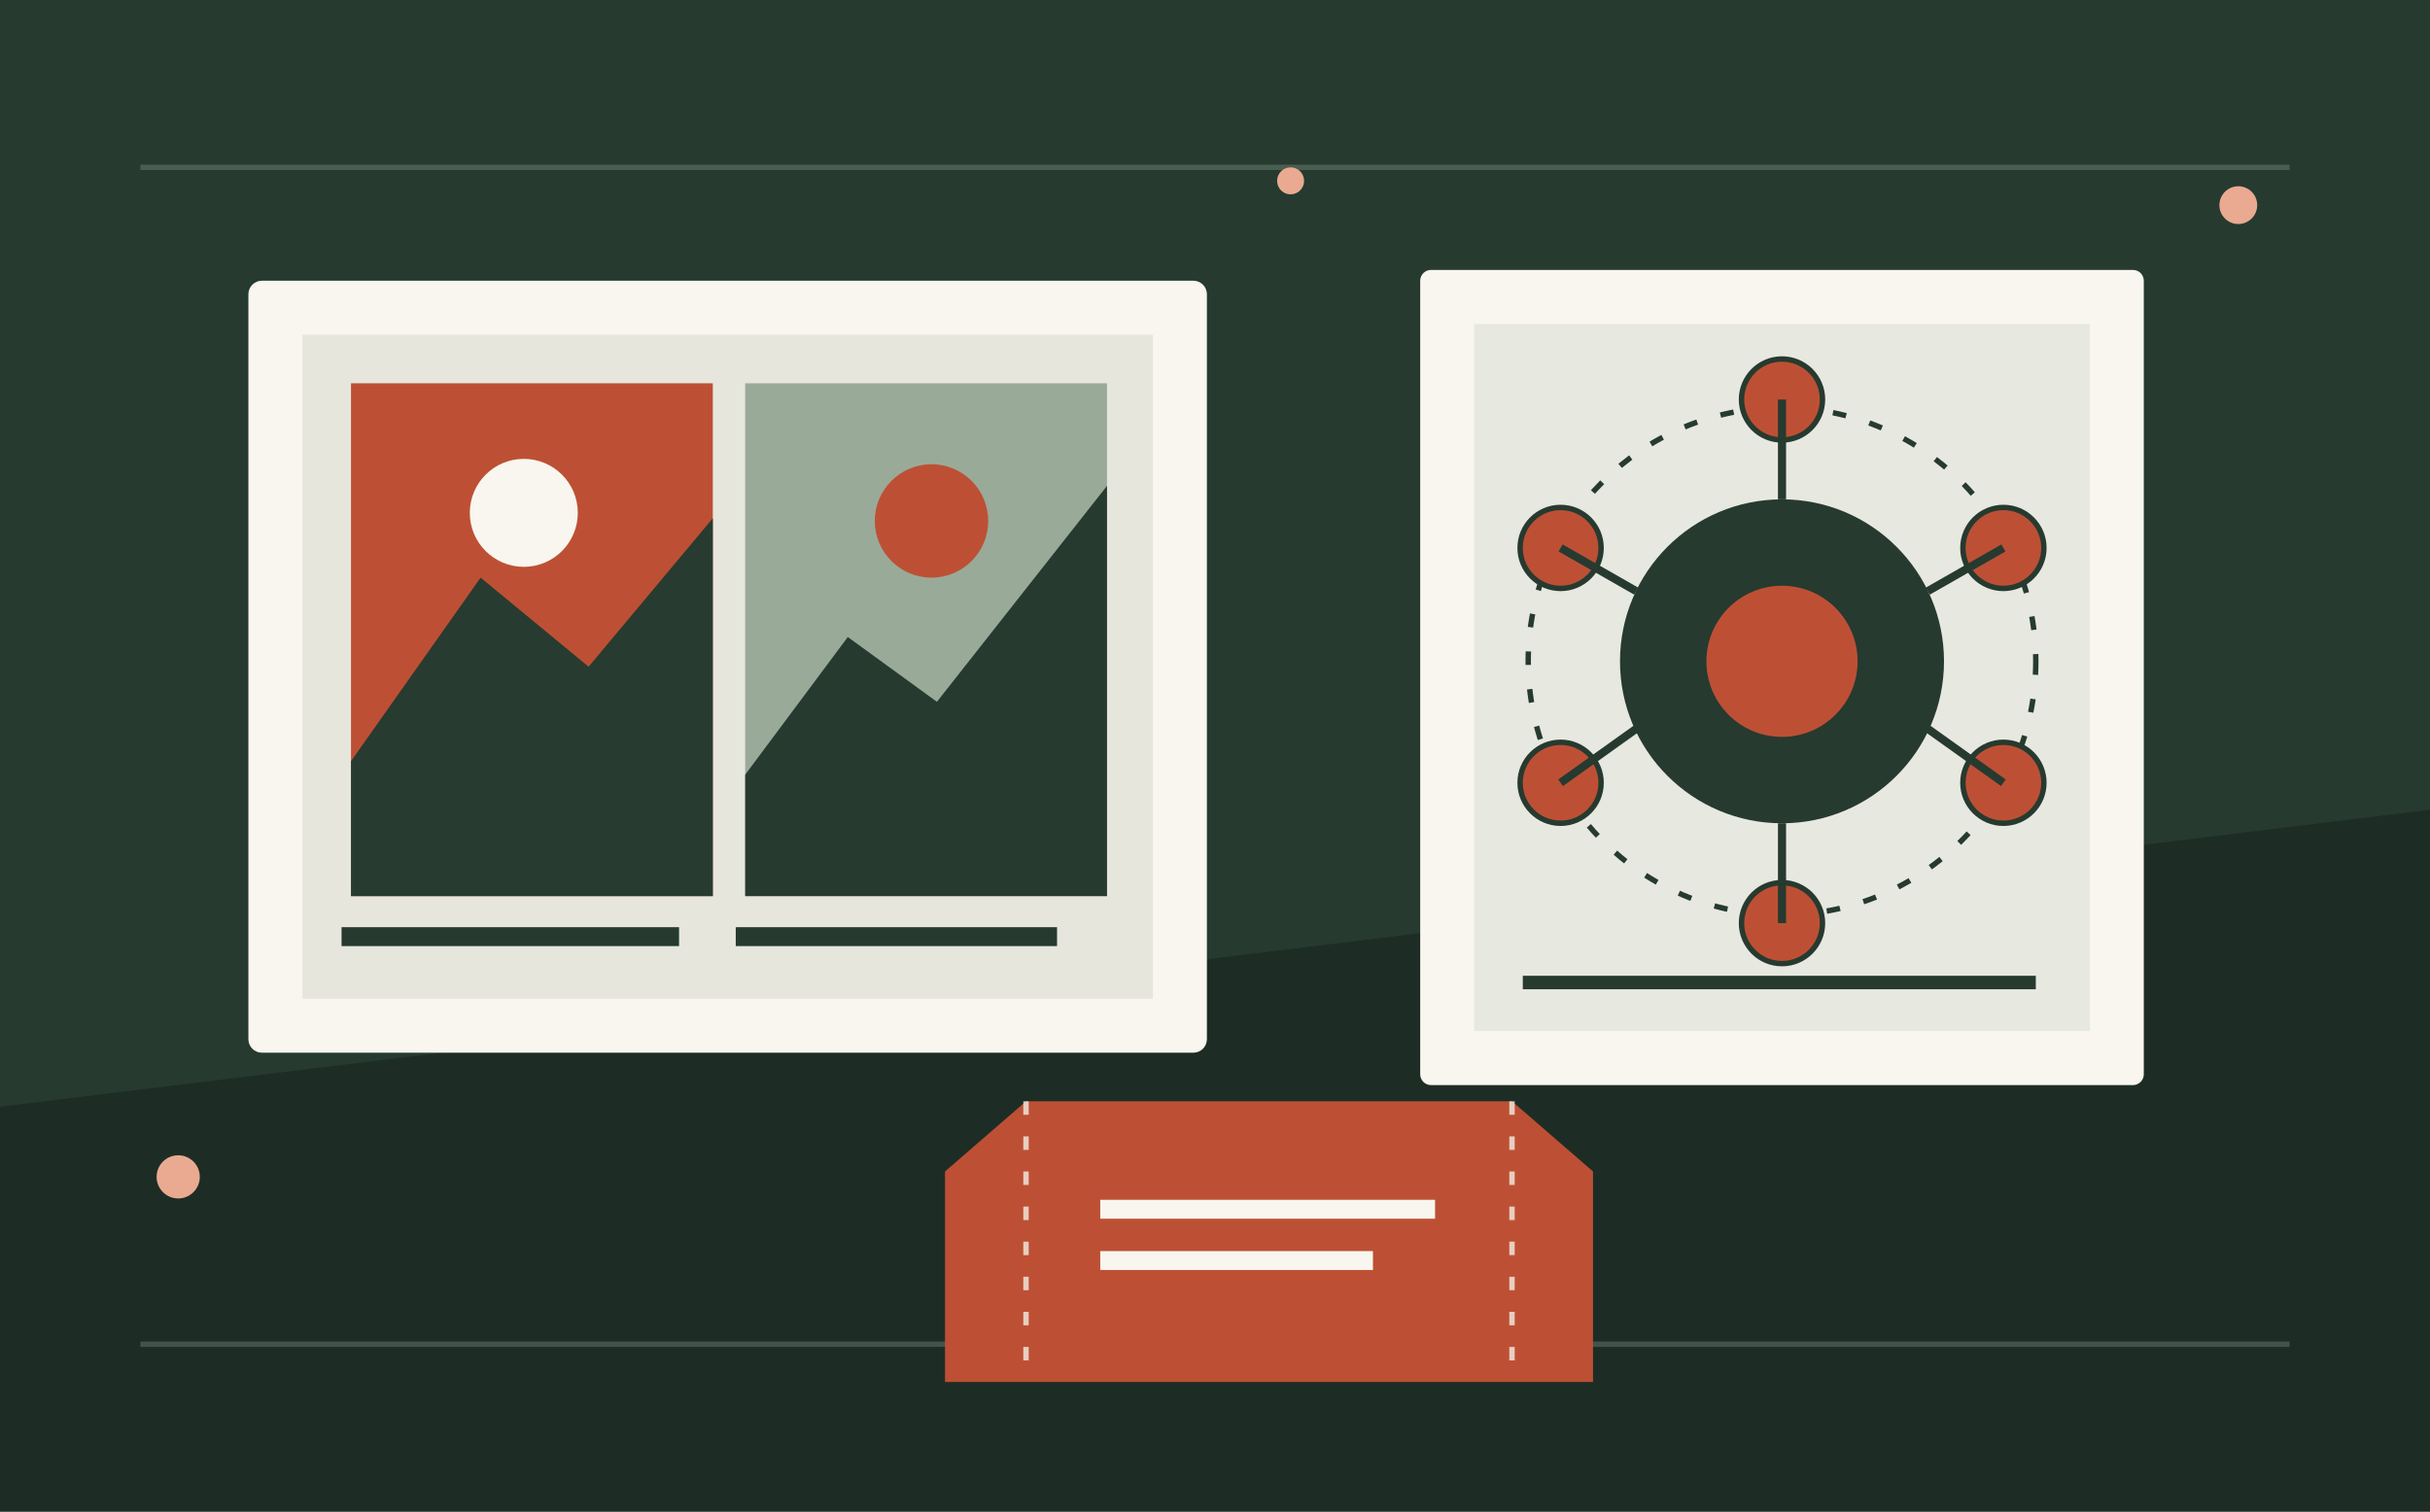
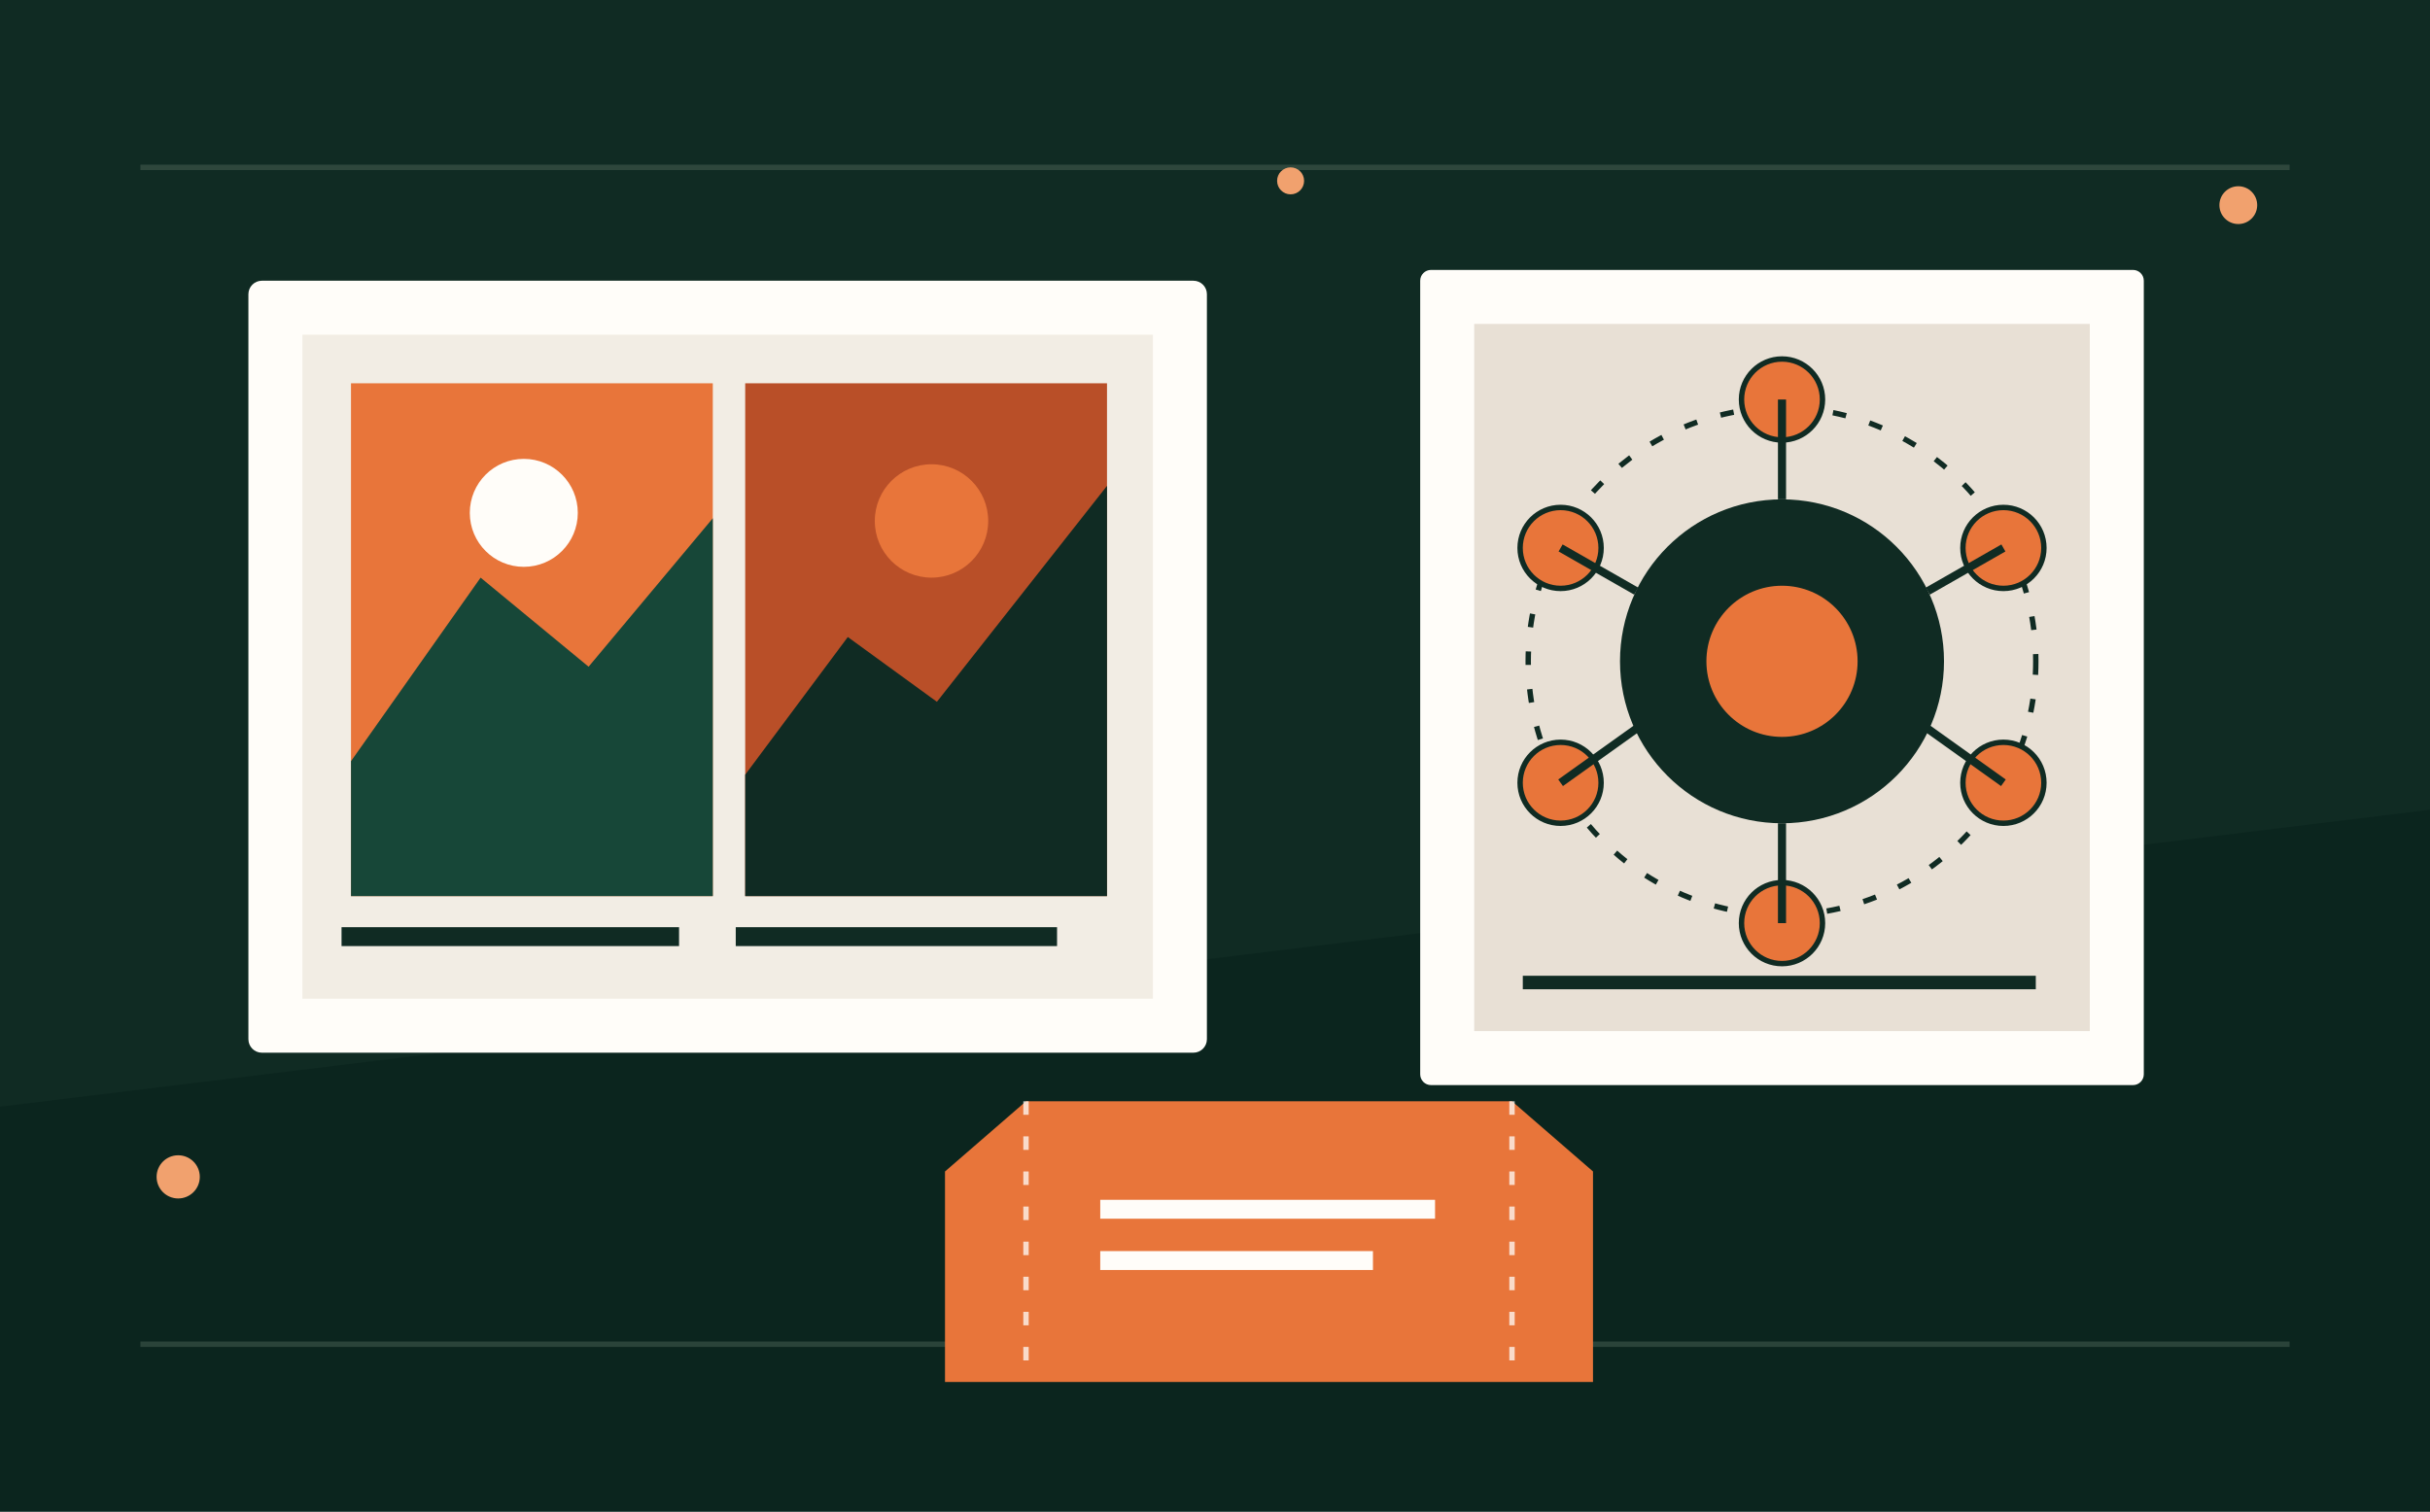
<svg xmlns="http://www.w3.org/2000/svg" viewBox="0 0 900 560" role="img" aria-label="AI 영화 추천 프로젝트를 표현한 편집 디자인 일러스트">
-   <rect width="900" height="560" fill="#263a30" />
-   <path d="M0 410 900 300V560H0Z" fill="#1d2d25" />
-   <path d="M52 62H848M52 498H848" stroke="#a9b7a8" stroke-opacity=".28" stroke-width="2" />
-   <g fill="#f8f6ee">
+   <rect width="900" height="560" fill="#102b23" />
+   <path d="M0 410 900 300V560H0Z" fill="#0b251e" />
+   <path d="M52 62H848M52 498H848" stroke="#7b8f7f" stroke-opacity=".28" stroke-width="2" />
+   <g fill="#fffdf9">
    <rect x="92" y="104" width="355" height="286" rx="5" />
-     <rect x="112" y="124" width="315" height="246" fill="#e6e6dc" />
-     <rect x="130" y="142" width="134" height="190" fill="#bd5034" />
-     <rect x="276" y="142" width="134" height="190" fill="#9aaa99" />
-     <path d="M130 282 178 214 218 247 264 192V332H130Z" fill="#273b30" />
-     <circle cx="194" cy="190" r="20" fill="#f8f6ee" />
-     <path d="M276 287 314 236 347 260 410 180V332H276Z" fill="#263a30" />
-     <circle cx="345" cy="193" r="21" fill="#bd5034" />
-     <path d="M130 347H248M276 347H388" stroke="#263a30" stroke-width="7" stroke-linecap="square" />
+     <rect x="112" y="124" width="315" height="246" fill="#f2ede4" />
+     <rect x="130" y="142" width="134" height="190" fill="#e8753a" />
+     <rect x="276" y="142" width="134" height="190" fill="#b94f28" />
+     <path d="M130 282 178 214 218 247 264 192V332H130Z" fill="#174738" />
+     <circle cx="194" cy="190" r="20" fill="#fffdf9" />
+     <path d="M276 287 314 236 347 260 410 180V332H276Z" fill="#102b23" />
+     <circle cx="345" cy="193" r="21" fill="#e8753a" />
+     <path d="M130 347H248M276 347H388" stroke="#102b23" stroke-width="7" stroke-linecap="square" />
  </g>
  <g transform="translate(526 100)">
-     <rect width="268" height="302" rx="4" fill="#f8f6ee" />
-     <rect x="20" y="20" width="228" height="262" fill="#e7e8df" />
-     <circle cx="134" cy="145" r="94" fill="none" stroke="#263a30" stroke-width="2" stroke-dasharray="5 9" />
-     <circle cx="134" cy="145" r="60" fill="#263a30" />
-     <circle cx="134" cy="145" r="28" fill="#bd5034" />
-     <g fill="#bd5034" stroke="#263a30" stroke-width="2">
+     <rect width="268" height="302" rx="4" fill="#fffdf9" />
+     <rect x="20" y="20" width="228" height="262" fill="#e8e0d5" />
+     <circle cx="134" cy="145" r="94" fill="none" stroke="#102b23" stroke-width="2" stroke-dasharray="5 9" />
+     <circle cx="134" cy="145" r="60" fill="#102b23" />
+     <circle cx="134" cy="145" r="28" fill="#e8753a" />
+     <g fill="#e8753a" stroke="#102b23" stroke-width="2">
      <circle cx="134" cy="48" r="15" />
      <circle cx="216" cy="103" r="15" />
      <circle cx="216" cy="190" r="15" />
      <circle cx="134" cy="242" r="15" />
      <circle cx="52" cy="190" r="15" />
      <circle cx="52" cy="103" r="15" />
    </g>
-     <path d="M134 48V85M216 103 188 119M216 190 188 170M134 242V205M52 190 80 170M52 103 80 119" stroke="#263a30" stroke-width="3" />
-     <path d="M38 264H228" stroke="#263a30" stroke-width="5" />
+     <path d="M134 48V85M216 103 188 119M216 190 188 170M134 242V205M52 190 80 170M52 103 80 119" stroke="#102b23" stroke-width="3" />
+     <path d="M38 264H228" stroke="#102b23" stroke-width="5" />
  </g>
  <g transform="translate(350 408)">
-     <path d="M0 26 30 0H210L240 26V104H0Z" fill="#bd5034" />
-     <path d="M30 0V104M210 0V104" stroke="#f8f6ee" stroke-opacity=".75" stroke-width="2" stroke-dasharray="5 8" />
-     <path d="M61 40H178M61 59H155" stroke="#f8f6ee" stroke-width="7" stroke-linecap="square" />
+     <path d="M0 26 30 0H210L240 26V104H0Z" fill="#e8753a" />
+     <path d="M30 0V104M210 0V104" stroke="#fffdf9" stroke-opacity=".75" stroke-width="2" stroke-dasharray="5 8" />
+     <path d="M61 40H178M61 59H155" stroke="#fffdf9" stroke-width="7" stroke-linecap="square" />
  </g>
-   <g fill="#e9aa91">
+   <g fill="#f1a16e">
    <circle cx="66" cy="436" r="8" />
    <circle cx="829" cy="76" r="7" />
    <circle cx="478" cy="67" r="5" />
  </g>
</svg>
